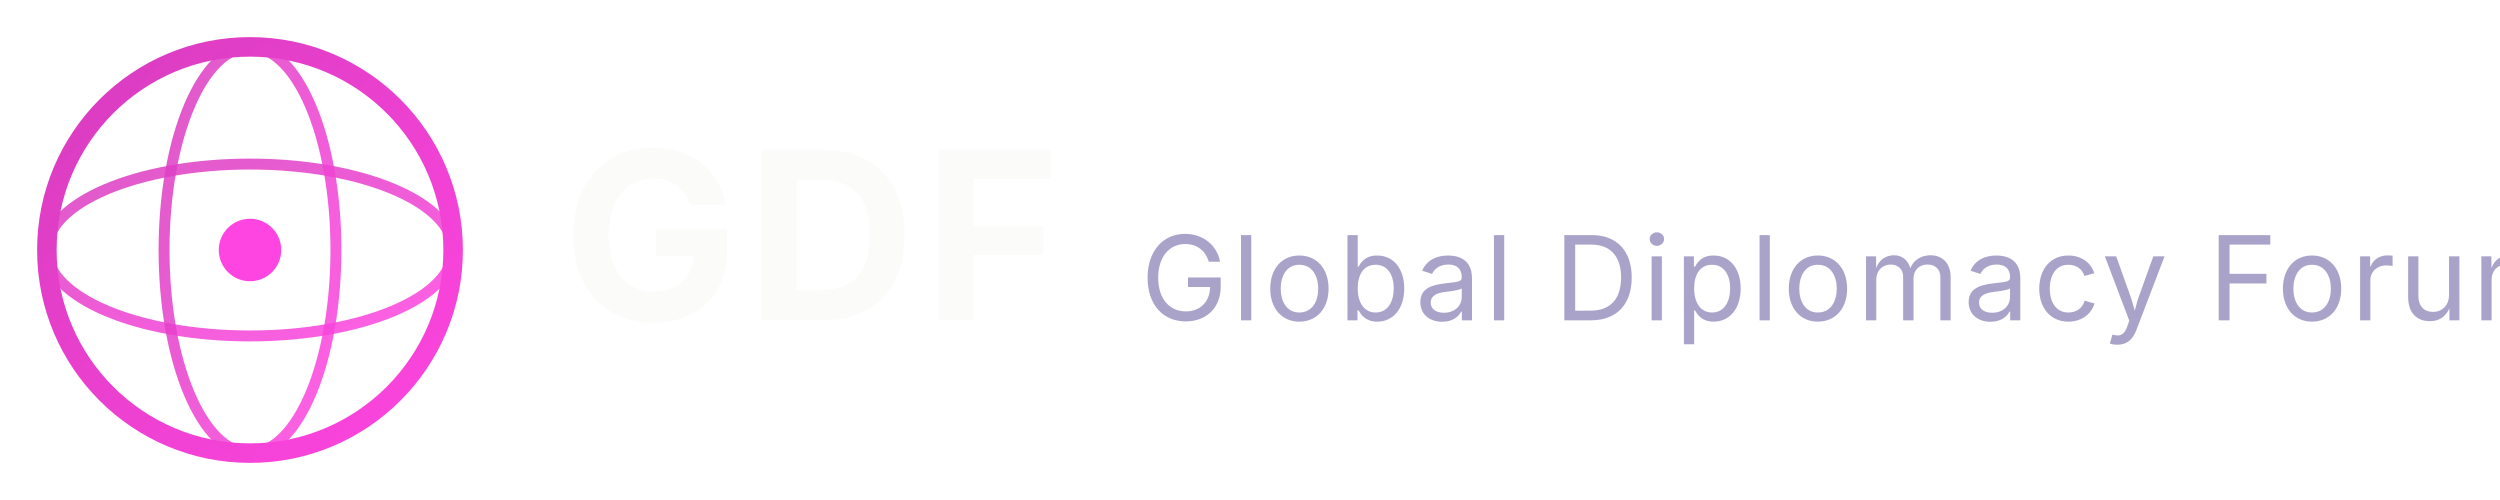
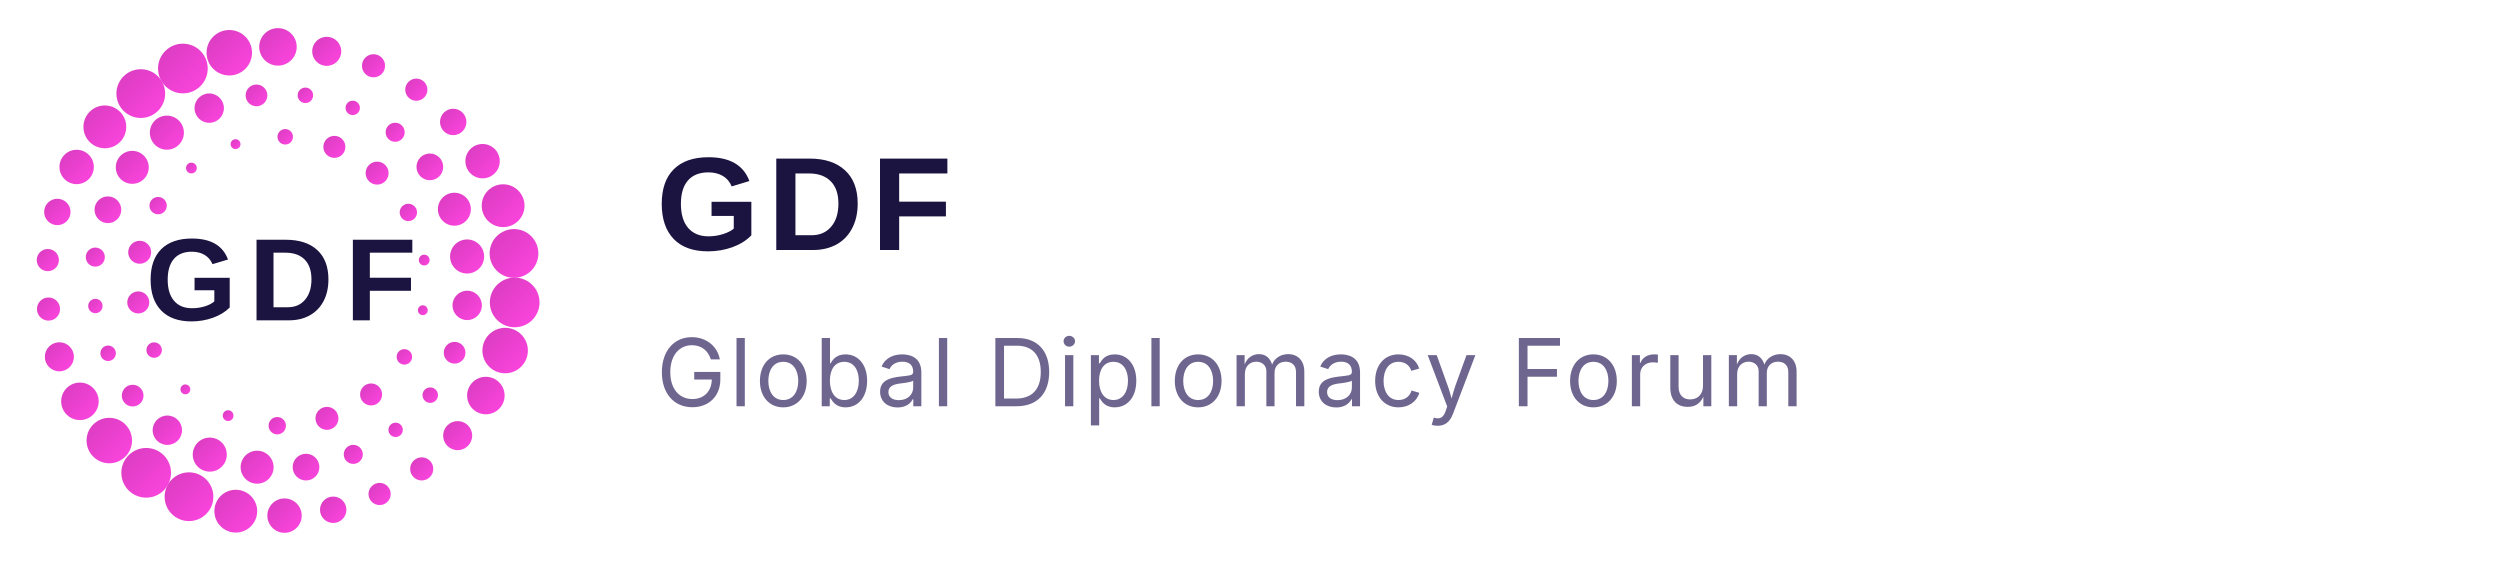
- <svg xmlns="http://www.w3.org/2000/svg" viewBox="0 0 320 64" role="img" aria-label="GDF — Global Diplomacy Forum">
+ <svg xmlns="http://www.w3.org/2000/svg" viewBox="0 0 320 72" role="img" aria-label="GDF — Global Diplomacy Forum">
  <defs>
-     <linearGradient id="gdfSeal" x1="0" y1="0" x2="1" y2="1">
+     <linearGradient id="gdfDots" x1="0" y1="0" x2="1" y2="1">
      <stop offset="0" stop-color="#d73cbe" />
      <stop offset="1" stop-color="#ff45e1" />
    </linearGradient>
  </defs>
-   <g transform="translate(32 32)">
-     <circle r="26" fill="none" stroke="url(#gdfSeal)" stroke-width="2.5" />
-     <ellipse rx="26" ry="11" fill="none" stroke="url(#gdfSeal)" stroke-width="1.4" opacity="0.85" />
-     <ellipse rx="11" ry="26" fill="none" stroke="url(#gdfSeal)" stroke-width="1.4" opacity="0.85" />
-     <line x1="-26" y1="0" x2="26" y2="0" stroke="url(#gdfSeal)" stroke-width="1.4" opacity="0.85" />
-     <circle r="4" fill="#ff45e1" />
-   </g>
-   <text x="72" y="41" font-family="Space Grotesk, Inter, sans-serif" font-size="30" font-weight="700" fill="#fbfbf9" letter-spacing="1">GDF</text>
-   <text x="146" y="41" font-family="Inter, sans-serif" font-size="15" font-weight="400" fill="#a9a3c9" letter-spacing="0.5">Global Diplomacy Forum</text>
+   <circle cx="64.66" cy="44.87" r="2.91" fill="url(#gdfDots)" />
+   <circle cx="62.19" cy="50.63" r="2.40" fill="url(#gdfDots)" />
+   <circle cx="58.58" cy="55.76" r="1.86" fill="url(#gdfDots)" />
+   <circle cx="53.98" cy="60.02" r="1.48" fill="url(#gdfDots)" />
+   <circle cx="48.59" cy="63.23" r="1.42" fill="url(#gdfDots)" />
+   <circle cx="42.65" cy="65.25" r="1.69" fill="url(#gdfDots)" />
+   <circle cx="36.42" cy="66.00" r="2.20" fill="url(#gdfDots)" />
+   <circle cx="30.18" cy="65.43" r="2.74" fill="url(#gdfDots)" />
+   <circle cx="24.19" cy="63.58" r="3.12" fill="url(#gdfDots)" />
+   <circle cx="18.71" cy="60.52" r="3.18" fill="url(#gdfDots)" />
+   <circle cx="13.99" cy="56.39" r="2.91" fill="url(#gdfDots)" />
+   <circle cx="10.23" cy="51.37" r="2.40" fill="url(#gdfDots)" />
+   <circle cx="7.60" cy="45.67" r="1.86" fill="url(#gdfDots)" />
+   <circle cx="6.21" cy="39.56" r="1.48" fill="url(#gdfDots)" />
+   <circle cx="6.12" cy="33.29" r="1.42" fill="url(#gdfDots)" />
+   <circle cx="7.34" cy="27.13" r="1.69" fill="url(#gdfDots)" />
+   <circle cx="9.81" cy="21.37" r="2.20" fill="url(#gdfDots)" />
+   <circle cx="13.42" cy="16.24" r="2.74" fill="url(#gdfDots)" />
+   <circle cx="18.02" cy="11.98" r="3.12" fill="url(#gdfDots)" />
+   <circle cx="23.41" cy="8.77" r="3.18" fill="url(#gdfDots)" />
+   <circle cx="29.35" cy="6.75" r="2.91" fill="url(#gdfDots)" />
+   <circle cx="35.58" cy="6.00" r="2.40" fill="url(#gdfDots)" />
+   <circle cx="41.82" cy="6.57" r="1.86" fill="url(#gdfDots)" />
+   <circle cx="47.81" cy="8.42" r="1.48" fill="url(#gdfDots)" />
+   <circle cx="53.29" cy="11.48" r="1.42" fill="url(#gdfDots)" />
+   <circle cx="58.01" cy="15.61" r="1.69" fill="url(#gdfDots)" />
+   <circle cx="61.77" cy="20.63" r="2.20" fill="url(#gdfDots)" />
+   <circle cx="64.40" cy="26.33" r="2.74" fill="url(#gdfDots)" />
+   <circle cx="65.79" cy="32.44" r="3.12" fill="url(#gdfDots)" />
+   <circle cx="65.88" cy="38.71" r="3.18" fill="url(#gdfDots)" />
+   <circle cx="32.91" cy="59.80" r="2.11" fill="url(#gdfDots)" />
+   <circle cx="26.85" cy="58.19" r="2.18" fill="url(#gdfDots)" />
+   <circle cx="21.42" cy="55.07" r="1.88" fill="url(#gdfDots)" />
+   <circle cx="16.98" cy="50.64" r="1.39" fill="url(#gdfDots)" />
+   <circle cx="13.84" cy="45.22" r="0.99" fill="url(#gdfDots)" />
+   <circle cx="12.21" cy="39.17" r="0.92" fill="url(#gdfDots)" />
+   <circle cx="12.20" cy="32.91" r="1.22" fill="url(#gdfDots)" />
+   <circle cx="13.81" cy="26.85" r="1.71" fill="url(#gdfDots)" />
+   <circle cx="16.93" cy="21.42" r="2.11" fill="url(#gdfDots)" />
+   <circle cx="21.36" cy="16.98" r="2.18" fill="url(#gdfDots)" />
+   <circle cx="26.78" cy="13.84" r="1.88" fill="url(#gdfDots)" />
+   <circle cx="32.83" cy="12.21" r="1.39" fill="url(#gdfDots)" />
+   <circle cx="39.09" cy="12.20" r="0.99" fill="url(#gdfDots)" />
+   <circle cx="45.15" cy="13.81" r="0.92" fill="url(#gdfDots)" />
+   <circle cx="50.58" cy="16.93" r="1.22" fill="url(#gdfDots)" />
+   <circle cx="55.02" cy="21.36" r="1.71" fill="url(#gdfDots)" />
+   <circle cx="58.16" cy="26.78" r="2.11" fill="url(#gdfDots)" />
+   <circle cx="59.79" cy="32.83" r="2.18" fill="url(#gdfDots)" />
+   <circle cx="59.80" cy="39.09" r="1.88" fill="url(#gdfDots)" />
+   <circle cx="58.19" cy="45.15" r="1.39" fill="url(#gdfDots)" />
+   <circle cx="55.07" cy="50.58" r="0.99" fill="url(#gdfDots)" />
+   <circle cx="50.64" cy="55.02" r="0.92" fill="url(#gdfDots)" />
+   <circle cx="45.22" cy="58.16" r="1.22" fill="url(#gdfDots)" />
+   <circle cx="39.17" cy="59.79" r="1.71" fill="url(#gdfDots)" />
+   <circle cx="47.50" cy="50.49" r="1.41" fill="url(#gdfDots)" />
+   <circle cx="41.85" cy="53.55" r="1.47" fill="url(#gdfDots)" />
+   <circle cx="35.49" cy="54.49" r="1.11" fill="url(#gdfDots)" />
+   <circle cx="29.20" cy="53.20" r="0.69" fill="url(#gdfDots)" />
+   <circle cx="23.73" cy="49.84" r="0.63" fill="url(#gdfDots)" />
+   <circle cx="19.73" cy="44.81" r="0.99" fill="url(#gdfDots)" />
+   <circle cx="17.70" cy="38.71" r="1.41" fill="url(#gdfDots)" />
+   <circle cx="17.88" cy="32.29" r="1.47" fill="url(#gdfDots)" />
+   <circle cx="20.24" cy="26.32" r="1.11" fill="url(#gdfDots)" />
+   <circle cx="24.50" cy="21.51" r="0.69" fill="url(#gdfDots)" />
+   <circle cx="30.15" cy="18.45" r="0.63" fill="url(#gdfDots)" />
+   <circle cx="36.51" cy="17.51" r="0.99" fill="url(#gdfDots)" />
+   <circle cx="42.80" cy="18.80" r="1.41" fill="url(#gdfDots)" />
+   <circle cx="48.27" cy="22.16" r="1.47" fill="url(#gdfDots)" />
+   <circle cx="52.27" cy="27.19" r="1.11" fill="url(#gdfDots)" />
+   <circle cx="54.30" cy="33.29" r="0.69" fill="url(#gdfDots)" />
+   <circle cx="54.12" cy="39.71" r="0.63" fill="url(#gdfDots)" />
+   <circle cx="51.76" cy="45.68" r="0.99" fill="url(#gdfDots)" />
+   <text x="36" y="41" text-anchor="middle" font-family="Lastica, Space Grotesk, Arial, sans-serif" font-size="15" font-weight="700" letter-spacing="1.5" fill="#1b1440">GDF</text>
+   <text x="84" y="32" font-family="Lastica, Space Grotesk, Arial, sans-serif" font-size="17" font-weight="700" letter-spacing="1" fill="#1b1440">GDF</text>
+   <text x="84" y="52" font-family="TT Interphases, Inter, Arial, sans-serif" font-size="12" fill="#6f6690" letter-spacing="0.4">Global Diplomacy Forum</text>
</svg>
